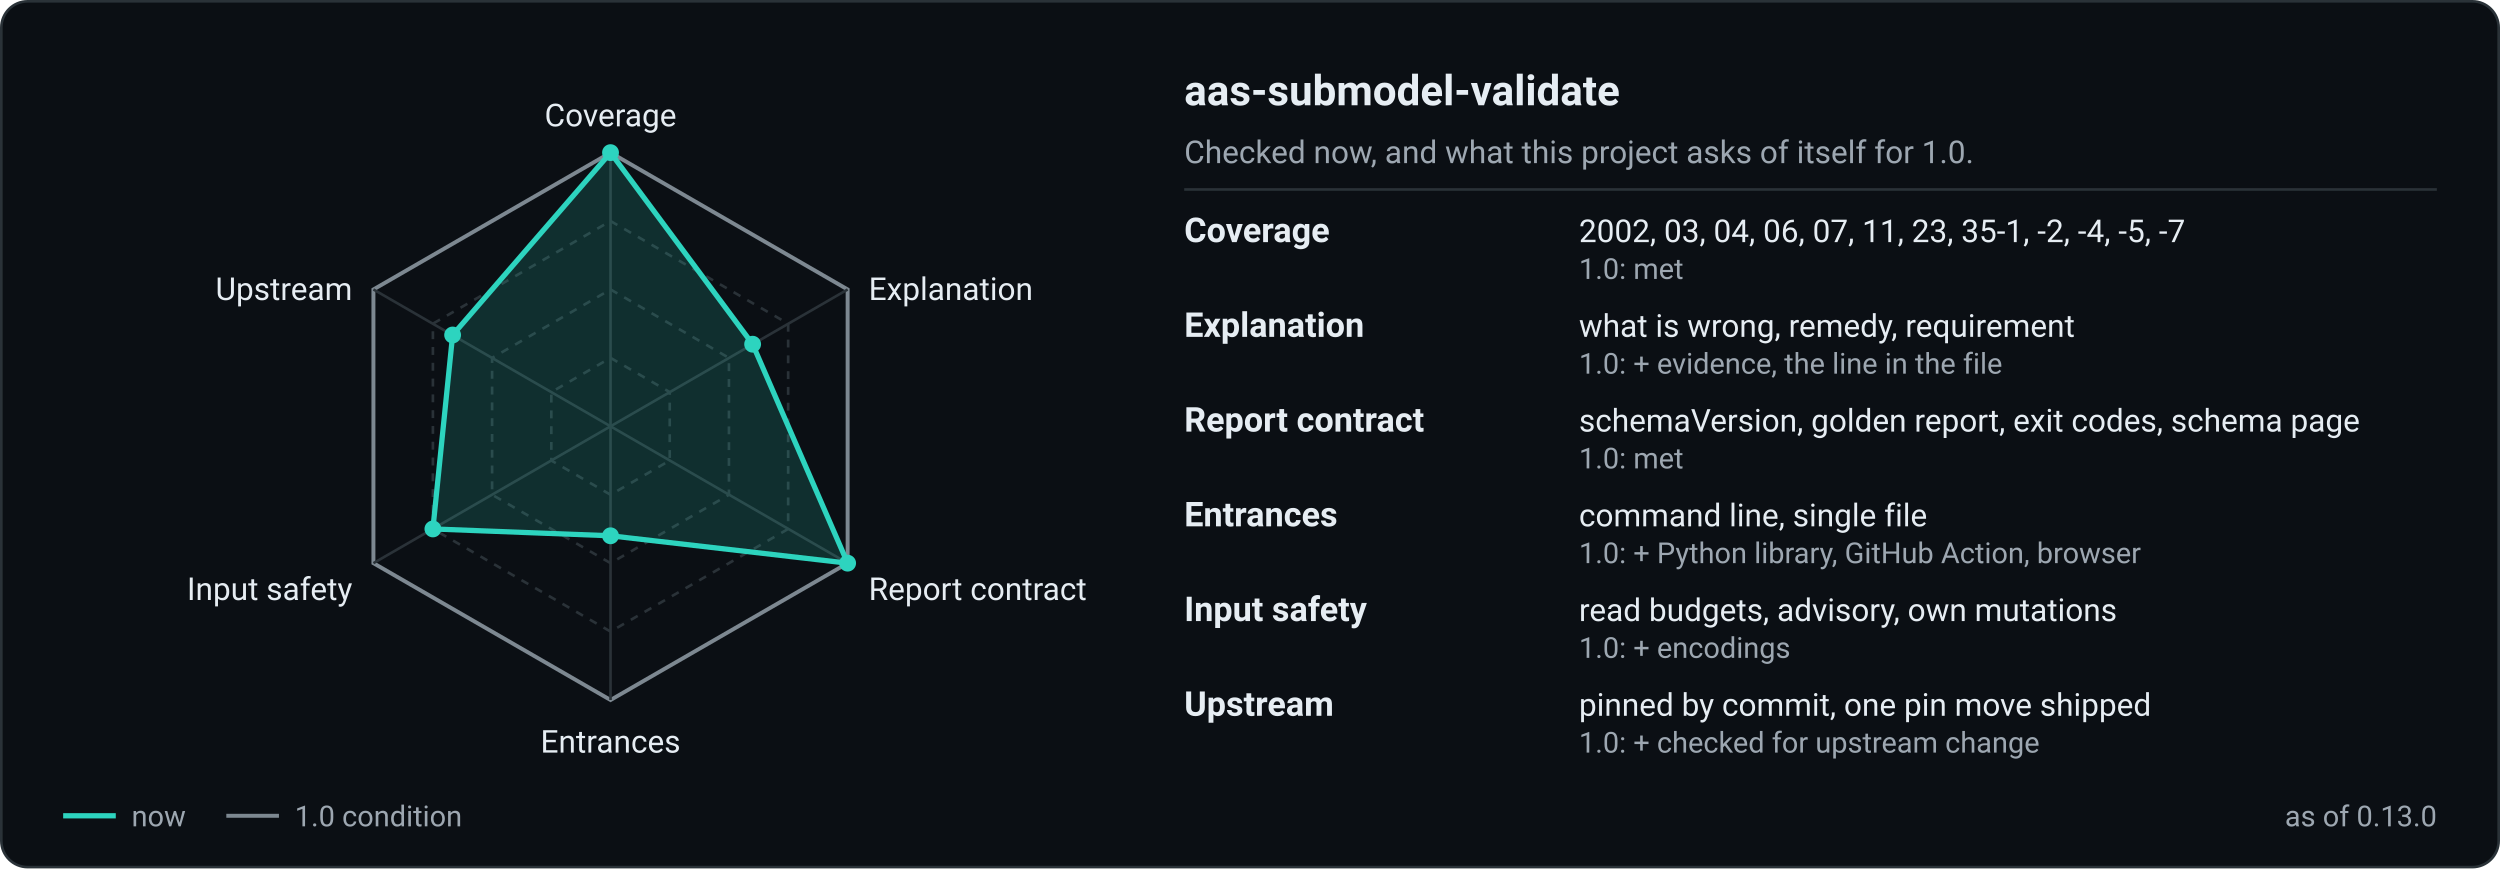
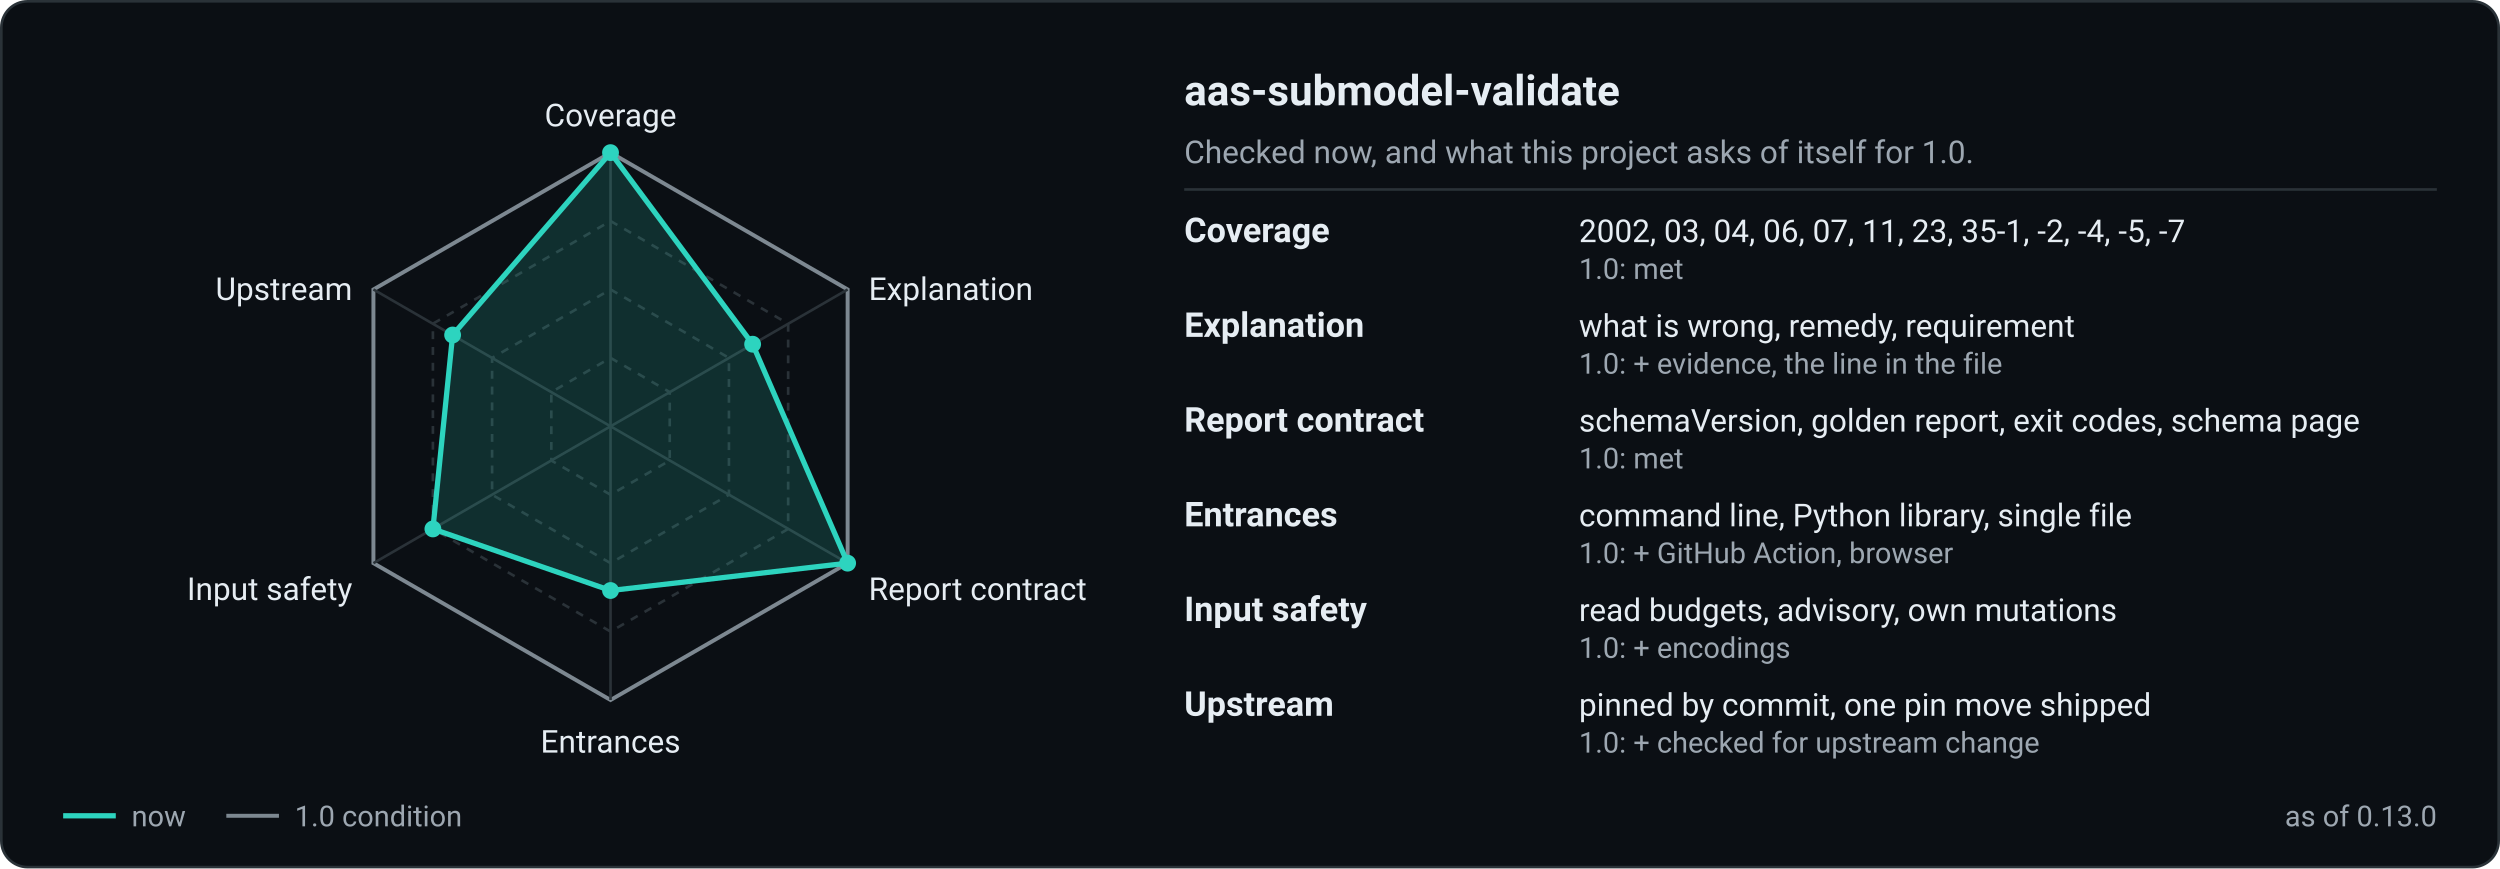
<svg xmlns="http://www.w3.org/2000/svg" width="950" height="330" viewBox="0 0 950 330" role="img" aria-labelledby="t d">
  <rect x="0.5" y="0.5" width="949" height="329" rx="10" fill="#0b0f14" stroke="#2a3238" />
  <polygon points="232.0,136.0 254.5,149.0 254.5,175.0 232.0,188.0 209.5,175.0 209.5,149.0" fill="none" stroke="#2a3238" stroke-width="1" stroke-dasharray="3 3" />
  <polygon points="232.0,110.0 277.0,136.0 277.0,188.0 232.0,214.0 187.0,188.0 187.0,136.0" fill="none" stroke="#2a3238" stroke-width="1" stroke-dasharray="3 3" />
  <polygon points="232.0,84.0 299.5,123.0 299.5,201.0 232.0,240.0 164.5,201.0 164.5,123.0" fill="none" stroke="#2a3238" stroke-width="1" stroke-dasharray="3 3" />
  <polygon points="232.0,58.0 322.1,110.0 322.1,214.0 232.0,266.0 141.9,214.0 141.9,110.0" fill="none" stroke="#7d8891" stroke-width="1.5" />
  <line x1="232" y1="162" x2="232.0" y2="58.0" stroke="#2a3238" stroke-width="1" />
  <line x1="232" y1="162" x2="322.1" y2="110.0" stroke="#2a3238" stroke-width="1" />
  <line x1="232" y1="162" x2="322.1" y2="214.0" stroke="#2a3238" stroke-width="1" />
  <line x1="232" y1="162" x2="232.0" y2="266.0" stroke="#2a3238" stroke-width="1" />
  <line x1="232" y1="162" x2="141.9" y2="214.0" stroke="#2a3238" stroke-width="1" />
  <line x1="232" y1="162" x2="141.9" y2="110.0" stroke="#2a3238" stroke-width="1" />
-   <polygon points="232.0,58.0 286.0,130.8 322.1,214.0 232.0,203.6 164.5,201.0 172.0,127.3" fill="#2dd4bf" fill-opacity="0.16" stroke="#2dd4bf" stroke-width="2" stroke-linejoin="round" />
+   <polygon points="232.0,58.0 286.0,130.8 322.1,214.0 232.0,224.4 164.5,201.0 172.0,127.3" fill="#2dd4bf" fill-opacity="0.16" stroke="#2dd4bf" stroke-width="2" stroke-linejoin="round" />
  <circle cx="232.0" cy="58.0" r="3.2" fill="#2dd4bf" />
  <circle cx="286.0" cy="130.8" r="3.2" fill="#2dd4bf" />
  <circle cx="322.1" cy="214.0" r="3.2" fill="#2dd4bf" />
-   <circle cx="232.0" cy="203.6" r="3.2" fill="#2dd4bf" />
+   <circle cx="232.0" cy="224.4" r="3.2" fill="#2dd4bf" />
  <circle cx="164.5" cy="201.0" r="3.2" fill="#2dd4bf" />
  <circle cx="172.0" cy="127.3" r="3.2" fill="#2dd4bf" />
  <text x="232.0" y="48.0" text-anchor="middle" font-family="-apple-system, 'Segoe UI', Roboto, 'Helvetica Neue', Arial, sans-serif" font-size="12" fill="#e6edf3">Coverage</text>
  <text x="330.1" y="114.0" text-anchor="start" font-family="-apple-system, 'Segoe UI', Roboto, 'Helvetica Neue', Arial, sans-serif" font-size="12" fill="#e6edf3">Explanation</text>
  <text x="330.1" y="228.0" text-anchor="start" font-family="-apple-system, 'Segoe UI', Roboto, 'Helvetica Neue', Arial, sans-serif" font-size="12" fill="#e6edf3">Report contract</text>
  <text x="232.0" y="286.0" text-anchor="middle" font-family="-apple-system, 'Segoe UI', Roboto, 'Helvetica Neue', Arial, sans-serif" font-size="12" fill="#e6edf3">Entrances</text>
  <text x="133.9" y="228.0" text-anchor="end" font-family="-apple-system, 'Segoe UI', Roboto, 'Helvetica Neue', Arial, sans-serif" font-size="12" fill="#e6edf3">Input safety</text>
  <text x="133.9" y="114.0" text-anchor="end" font-family="-apple-system, 'Segoe UI', Roboto, 'Helvetica Neue', Arial, sans-serif" font-size="12" fill="#e6edf3">Upstream</text>
  <line x1="24" y1="310" x2="44" y2="310" stroke="#2dd4bf" stroke-width="2" />
  <text x="50" y="314" font-family="-apple-system, 'Segoe UI', Roboto, 'Helvetica Neue', Arial, sans-serif" font-size="11" fill="#9da7b1">now</text>
  <line x1="86" y1="310" x2="106" y2="310" stroke="#7d8891" stroke-width="1.5" />
  <text x="112" y="314" font-family="-apple-system, 'Segoe UI', Roboto, 'Helvetica Neue', Arial, sans-serif" font-size="11" fill="#9da7b1">1.0 condition</text>
  <text x="926" y="314" text-anchor="end" font-family="-apple-system, 'Segoe UI', Roboto, 'Helvetica Neue', Arial, sans-serif" font-size="11" fill="#9da7b1">as of 0.13.0</text>
  <text x="450" y="40" font-family="-apple-system, 'Segoe UI', Roboto, 'Helvetica Neue', Arial, sans-serif" font-size="16" font-weight="600" fill="#e6edf3">aas-submodel-validate</text>
  <text x="450" y="62" font-family="-apple-system, 'Segoe UI', Roboto, 'Helvetica Neue', Arial, sans-serif" font-size="12" fill="#9da7b1">Checked now, and what this project asks of itself for 1.0.</text>
  <line x1="450" y1="72" x2="926" y2="72" stroke="#2a3238" />
  <text x="450" y="92" font-family="-apple-system, 'Segoe UI', Roboto, 'Helvetica Neue', Arial, sans-serif" font-size="13" font-weight="600" fill="#e6edf3">Coverage</text>
  <text x="600" y="92" font-family="-apple-system, 'Segoe UI', Roboto, 'Helvetica Neue', Arial, sans-serif" font-size="12" fill="#e6edf3">2002, 03, 04, 06, 07, 11, 23, 35-1, -2, -4, -5, -7</text>
  <text x="600" y="106" font-family="-apple-system, 'Segoe UI', Roboto, 'Helvetica Neue', Arial, sans-serif" font-size="11" fill="#9da7b1">1.0: met</text>
  <text x="450" y="128" font-family="-apple-system, 'Segoe UI', Roboto, 'Helvetica Neue', Arial, sans-serif" font-size="13" font-weight="600" fill="#e6edf3">Explanation</text>
  <text x="600" y="128" font-family="-apple-system, 'Segoe UI', Roboto, 'Helvetica Neue', Arial, sans-serif" font-size="12" fill="#e6edf3">what is wrong, remedy, requirement</text>
  <text x="600" y="142" font-family="-apple-system, 'Segoe UI', Roboto, 'Helvetica Neue', Arial, sans-serif" font-size="11" fill="#9da7b1">1.0: + evidence, the line in the file</text>
  <text x="450" y="164" font-family="-apple-system, 'Segoe UI', Roboto, 'Helvetica Neue', Arial, sans-serif" font-size="13" font-weight="600" fill="#e6edf3">Report contract</text>
  <text x="600" y="164" font-family="-apple-system, 'Segoe UI', Roboto, 'Helvetica Neue', Arial, sans-serif" font-size="12" fill="#e6edf3">schemaVersion, golden report, exit codes, schema page</text>
  <text x="600" y="178" font-family="-apple-system, 'Segoe UI', Roboto, 'Helvetica Neue', Arial, sans-serif" font-size="11" fill="#9da7b1">1.0: met</text>
  <text x="450" y="200" font-family="-apple-system, 'Segoe UI', Roboto, 'Helvetica Neue', Arial, sans-serif" font-size="13" font-weight="600" fill="#e6edf3">Entrances</text>
-   <text x="600" y="200" font-family="-apple-system, 'Segoe UI', Roboto, 'Helvetica Neue', Arial, sans-serif" font-size="12" fill="#e6edf3">command line, single file</text>
-   <text x="600" y="214" font-family="-apple-system, 'Segoe UI', Roboto, 'Helvetica Neue', Arial, sans-serif" font-size="11" fill="#9da7b1">1.0: + Python library, GitHub Action, browser</text>
+   <text x="600" y="200" font-family="-apple-system, 'Segoe UI', Roboto, 'Helvetica Neue', Arial, sans-serif" font-size="12" fill="#e6edf3">command line, Python library, single file</text>
+   <text x="600" y="214" font-family="-apple-system, 'Segoe UI', Roboto, 'Helvetica Neue', Arial, sans-serif" font-size="11" fill="#9da7b1">1.0: + GitHub Action, browser</text>
  <text x="450" y="236" font-family="-apple-system, 'Segoe UI', Roboto, 'Helvetica Neue', Arial, sans-serif" font-size="13" font-weight="600" fill="#e6edf3">Input safety</text>
  <text x="600" y="236" font-family="-apple-system, 'Segoe UI', Roboto, 'Helvetica Neue', Arial, sans-serif" font-size="12" fill="#e6edf3">read budgets, advisory, own mutations</text>
  <text x="600" y="250" font-family="-apple-system, 'Segoe UI', Roboto, 'Helvetica Neue', Arial, sans-serif" font-size="11" fill="#9da7b1">1.0: + encodings</text>
  <text x="450" y="272" font-family="-apple-system, 'Segoe UI', Roboto, 'Helvetica Neue', Arial, sans-serif" font-size="13" font-weight="600" fill="#e6edf3">Upstream</text>
  <text x="600" y="272" font-family="-apple-system, 'Segoe UI', Roboto, 'Helvetica Neue', Arial, sans-serif" font-size="12" fill="#e6edf3">pinned by commit, one pin move shipped</text>
  <text x="600" y="286" font-family="-apple-system, 'Segoe UI', Roboto, 'Helvetica Neue', Arial, sans-serif" font-size="11" fill="#9da7b1">1.0: + checked for upstream change</text>
</svg>
